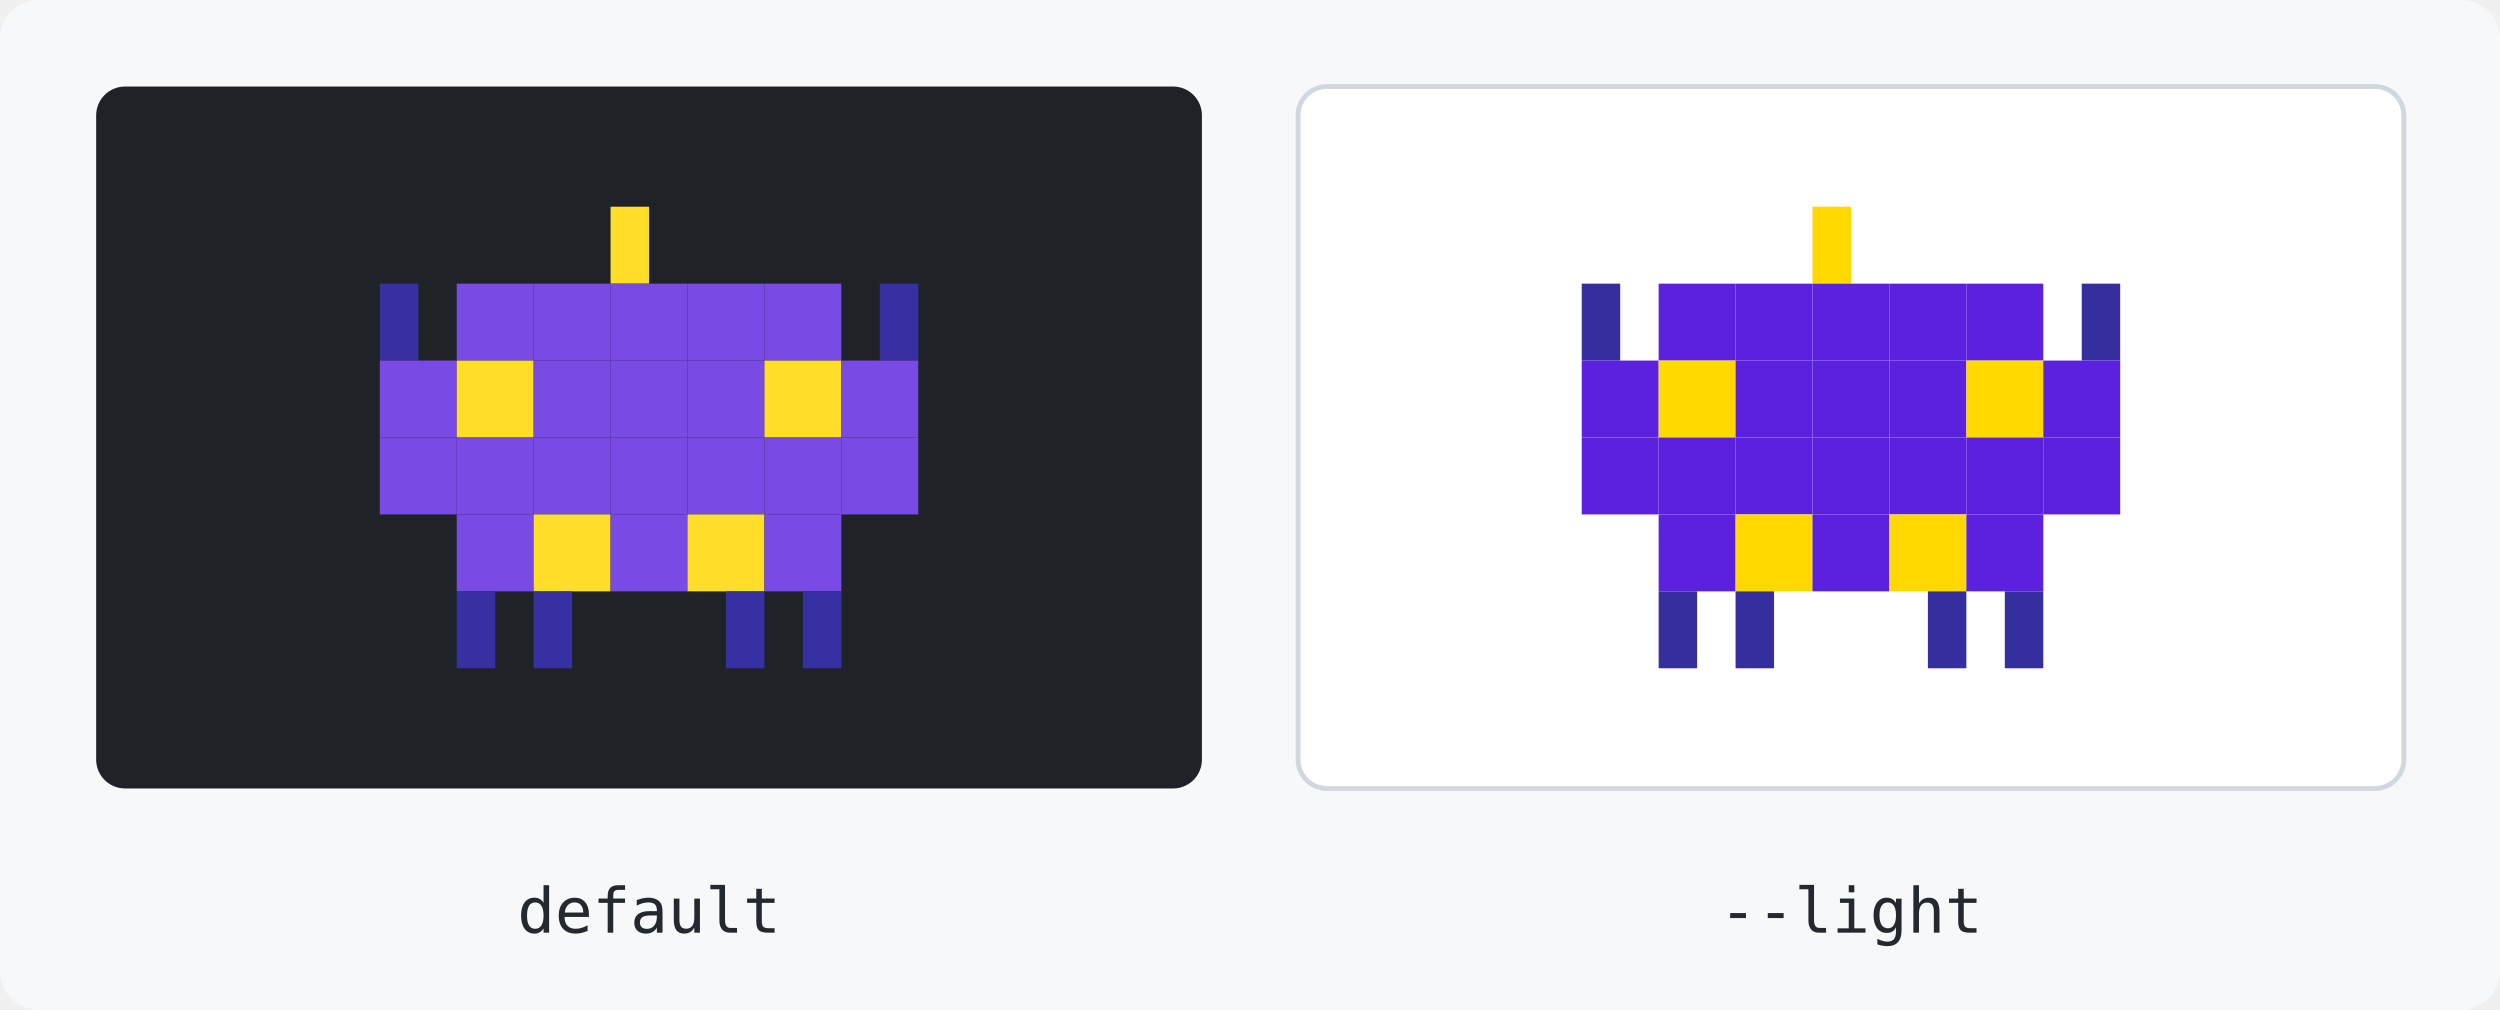
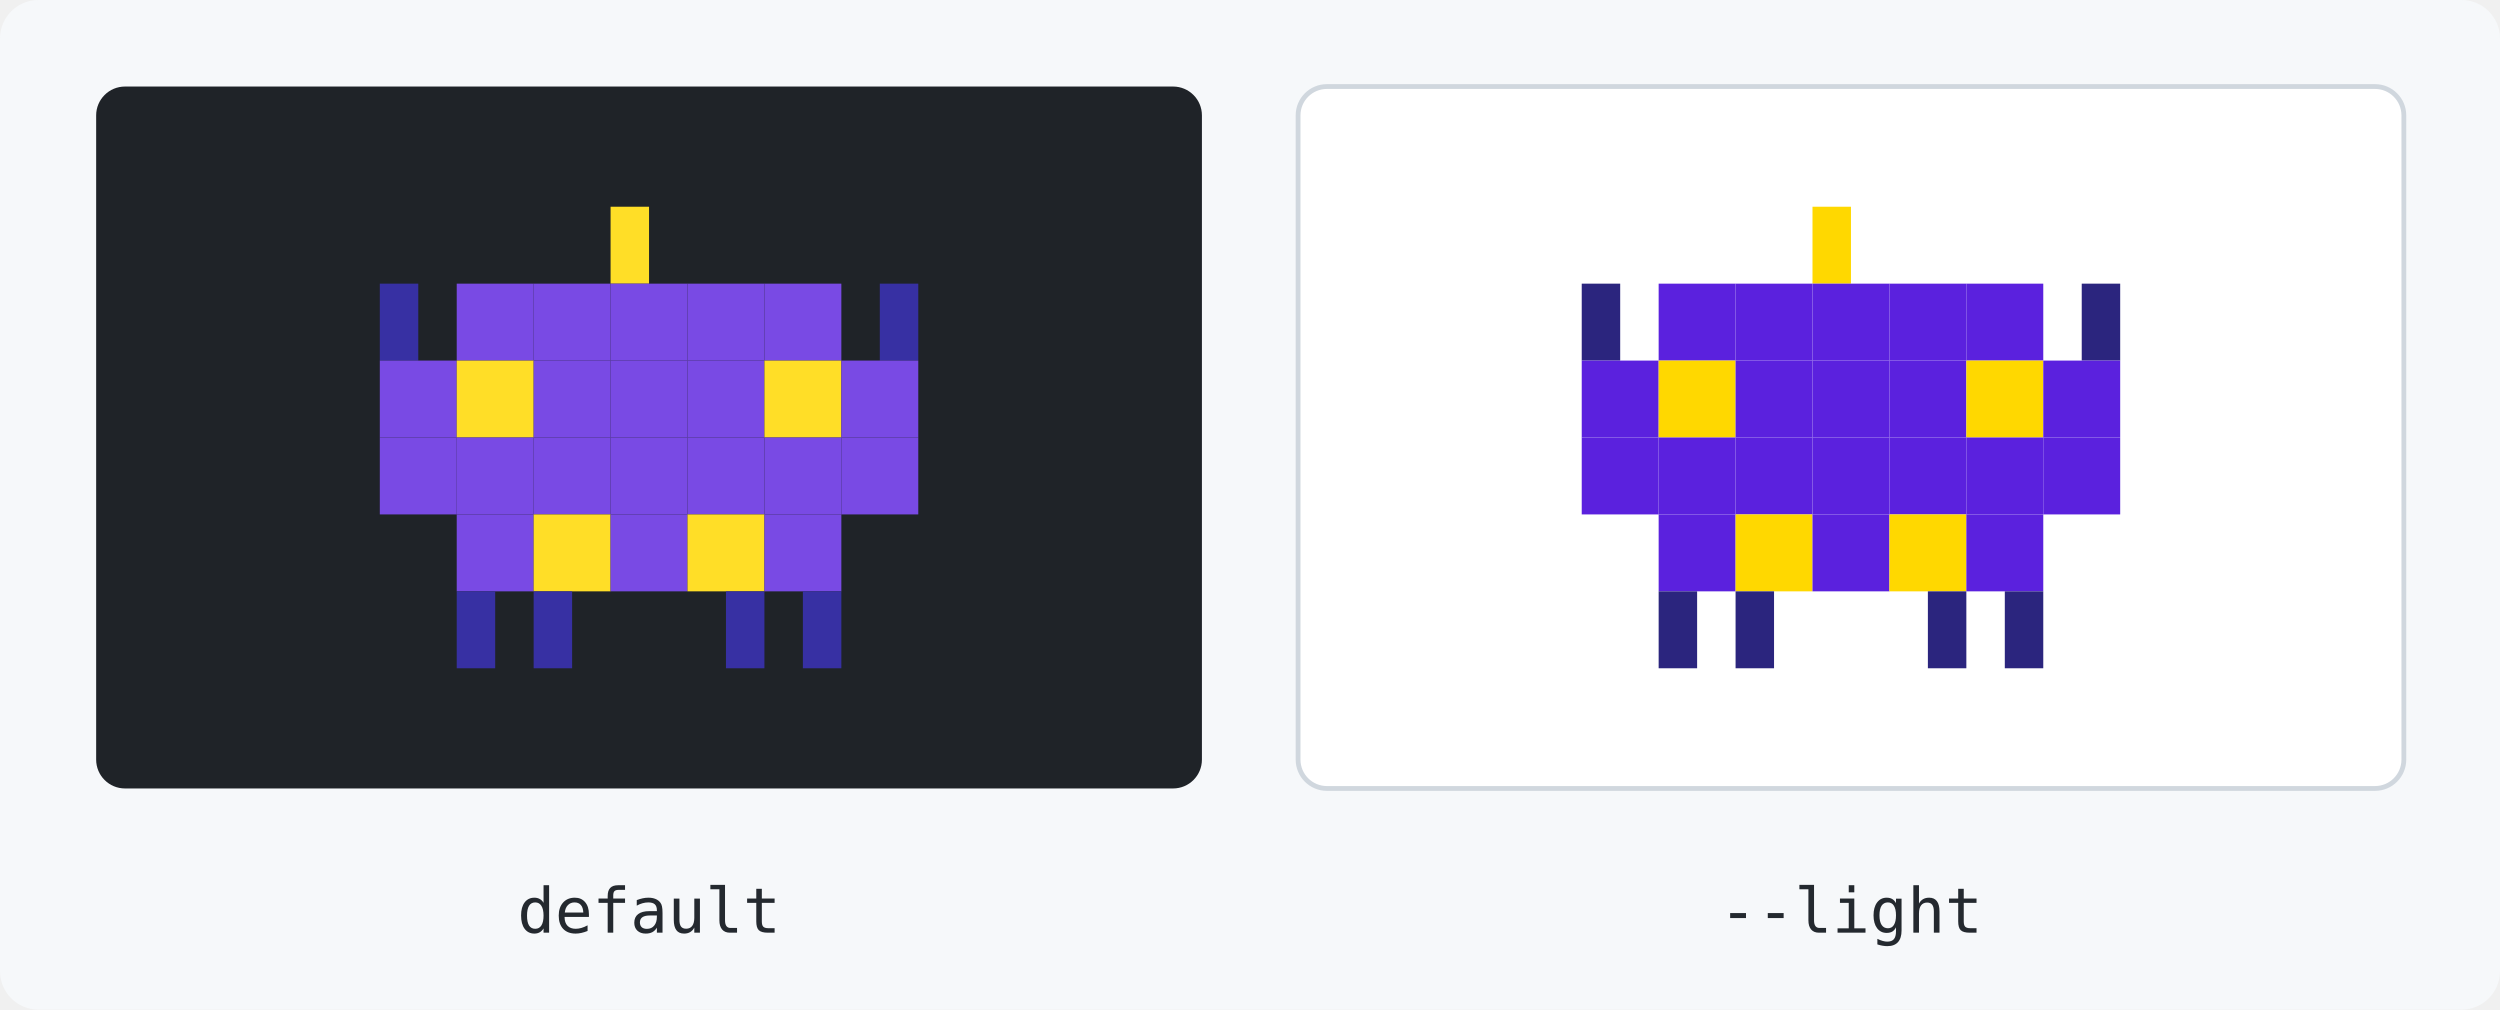
<svg xmlns="http://www.w3.org/2000/svg" width="520" height="210" viewBox="0 0 520 210" role="img" aria-label="default and --light mode clingons side by side">
  <rect width="520" height="210" rx="8" fill="#f6f8fa" />
  <rect x="20" y="18" width="230" height="146" rx="6" fill="#1f2328" />
  <rect x="127" y="43" width="8" height="16" fill="#ffde27" />
  <rect x="79" y="59" width="8" height="16" fill="#3730a3" />
  <rect x="95" y="59" width="16" height="16" fill="#794ae4" />
  <rect x="111" y="59" width="16" height="16" fill="#794ae4" />
  <rect x="127" y="59" width="16" height="16" fill="#794ae4" />
  <rect x="143" y="59" width="16" height="16" fill="#794ae4" />
  <rect x="159" y="59" width="16" height="16" fill="#794ae4" />
  <rect x="183" y="59" width="8" height="16" fill="#3730a3" />
  <rect x="79" y="75" width="16" height="16" fill="#794ae4" />
  <rect x="95" y="75" width="16" height="16" fill="#ffde27" />
  <rect x="111" y="75" width="16" height="16" fill="#794ae4" />
  <rect x="127" y="75" width="16" height="16" fill="#794ae4" />
  <rect x="143" y="75" width="16" height="16" fill="#794ae4" />
  <rect x="159" y="75" width="16" height="16" fill="#ffde27" />
  <rect x="175" y="75" width="16" height="16" fill="#794ae4" />
  <rect x="79" y="91" width="16" height="16" fill="#794ae4" />
  <rect x="95" y="91" width="16" height="16" fill="#794ae4" />
  <rect x="111" y="91" width="16" height="16" fill="#794ae4" />
  <rect x="127" y="91" width="16" height="16" fill="#794ae4" />
  <rect x="143" y="91" width="16" height="16" fill="#794ae4" />
  <rect x="159" y="91" width="16" height="16" fill="#794ae4" />
  <rect x="175" y="91" width="16" height="16" fill="#794ae4" />
  <rect x="95" y="107" width="16" height="16" fill="#794ae4" />
  <rect x="111" y="107" width="16" height="16" fill="#ffde27" />
  <rect x="127" y="107" width="16" height="16" fill="#794ae4" />
  <rect x="143" y="107" width="16" height="16" fill="#ffde27" />
  <rect x="159" y="107" width="16" height="16" fill="#794ae4" />
  <rect x="95" y="123" width="8" height="16" fill="#3730a3" />
  <rect x="111" y="123" width="8" height="16" fill="#3730a3" />
  <rect x="151" y="123" width="8" height="16" fill="#3730a3" />
  <rect x="167" y="123" width="8" height="16" fill="#3730a3" />
  <rect x="270" y="18" width="230" height="146" rx="6" fill="#ffffff" stroke="#d0d7de" />
  <rect x="377" y="43" width="8" height="16" fill="#ffd800" />
-   <rect x="329" y="59" width="8" height="16" fill="#352e9e" />
+   <rect x="329" y="59" width="8" height="16" fill="#2b257e" />
  <rect x="345" y="59" width="16" height="16" fill="#5b21de" />
  <rect x="361" y="59" width="16" height="16" fill="#5b21de" />
  <rect x="377" y="59" width="16" height="16" fill="#5b21de" />
  <rect x="393" y="59" width="16" height="16" fill="#5b21de" />
  <rect x="409" y="59" width="16" height="16" fill="#5b21de" />
-   <rect x="433" y="59" width="8" height="16" fill="#352e9e" />
+   <rect x="433" y="59" width="8" height="16" fill="#2b257e" />
  <rect x="329" y="75" width="16" height="16" fill="#5b21de" />
  <rect x="345" y="75" width="16" height="16" fill="#ffd800" />
  <rect x="361" y="75" width="16" height="16" fill="#5b21de" />
  <rect x="377" y="75" width="16" height="16" fill="#5b21de" />
  <rect x="393" y="75" width="16" height="16" fill="#5b21de" />
  <rect x="409" y="75" width="16" height="16" fill="#ffd800" />
  <rect x="425" y="75" width="16" height="16" fill="#5b21de" />
  <rect x="329" y="91" width="16" height="16" fill="#5b21de" />
  <rect x="345" y="91" width="16" height="16" fill="#5b21de" />
  <rect x="361" y="91" width="16" height="16" fill="#5b21de" />
  <rect x="377" y="91" width="16" height="16" fill="#5b21de" />
  <rect x="393" y="91" width="16" height="16" fill="#5b21de" />
  <rect x="409" y="91" width="16" height="16" fill="#5b21de" />
  <rect x="425" y="91" width="16" height="16" fill="#5b21de" />
  <rect x="345" y="107" width="16" height="16" fill="#5b21de" />
  <rect x="361" y="107" width="16" height="16" fill="#ffd800" />
  <rect x="377" y="107" width="16" height="16" fill="#5b21de" />
  <rect x="393" y="107" width="16" height="16" fill="#ffd800" />
  <rect x="409" y="107" width="16" height="16" fill="#5b21de" />
-   <rect x="345" y="123" width="8" height="16" fill="#352e9e" />
-   <rect x="361" y="123" width="8" height="16" fill="#352e9e" />
-   <rect x="401" y="123" width="8" height="16" fill="#352e9e" />
-   <rect x="417" y="123" width="8" height="16" fill="#352e9e" />
+   <rect x="345" y="123" width="8" height="16" fill="#2b257e" />
+   <rect x="361" y="123" width="8" height="16" fill="#2b257e" />
+   <rect x="401" y="123" width="8" height="16" fill="#2b257e" />
+   <rect x="417" y="123" width="8" height="16" fill="#2b257e" />
  <text x="135" y="194" text-anchor="middle" font-family="ui-monospace, SFMono-Regular, Menlo, Consolas, monospace" font-size="13" font-weight="400" fill="#24292f">default</text>
  <text x="385" y="194" text-anchor="middle" font-family="ui-monospace, SFMono-Regular, Menlo, Consolas, monospace" font-size="13" font-weight="400" fill="#24292f">--light</text>
</svg>
